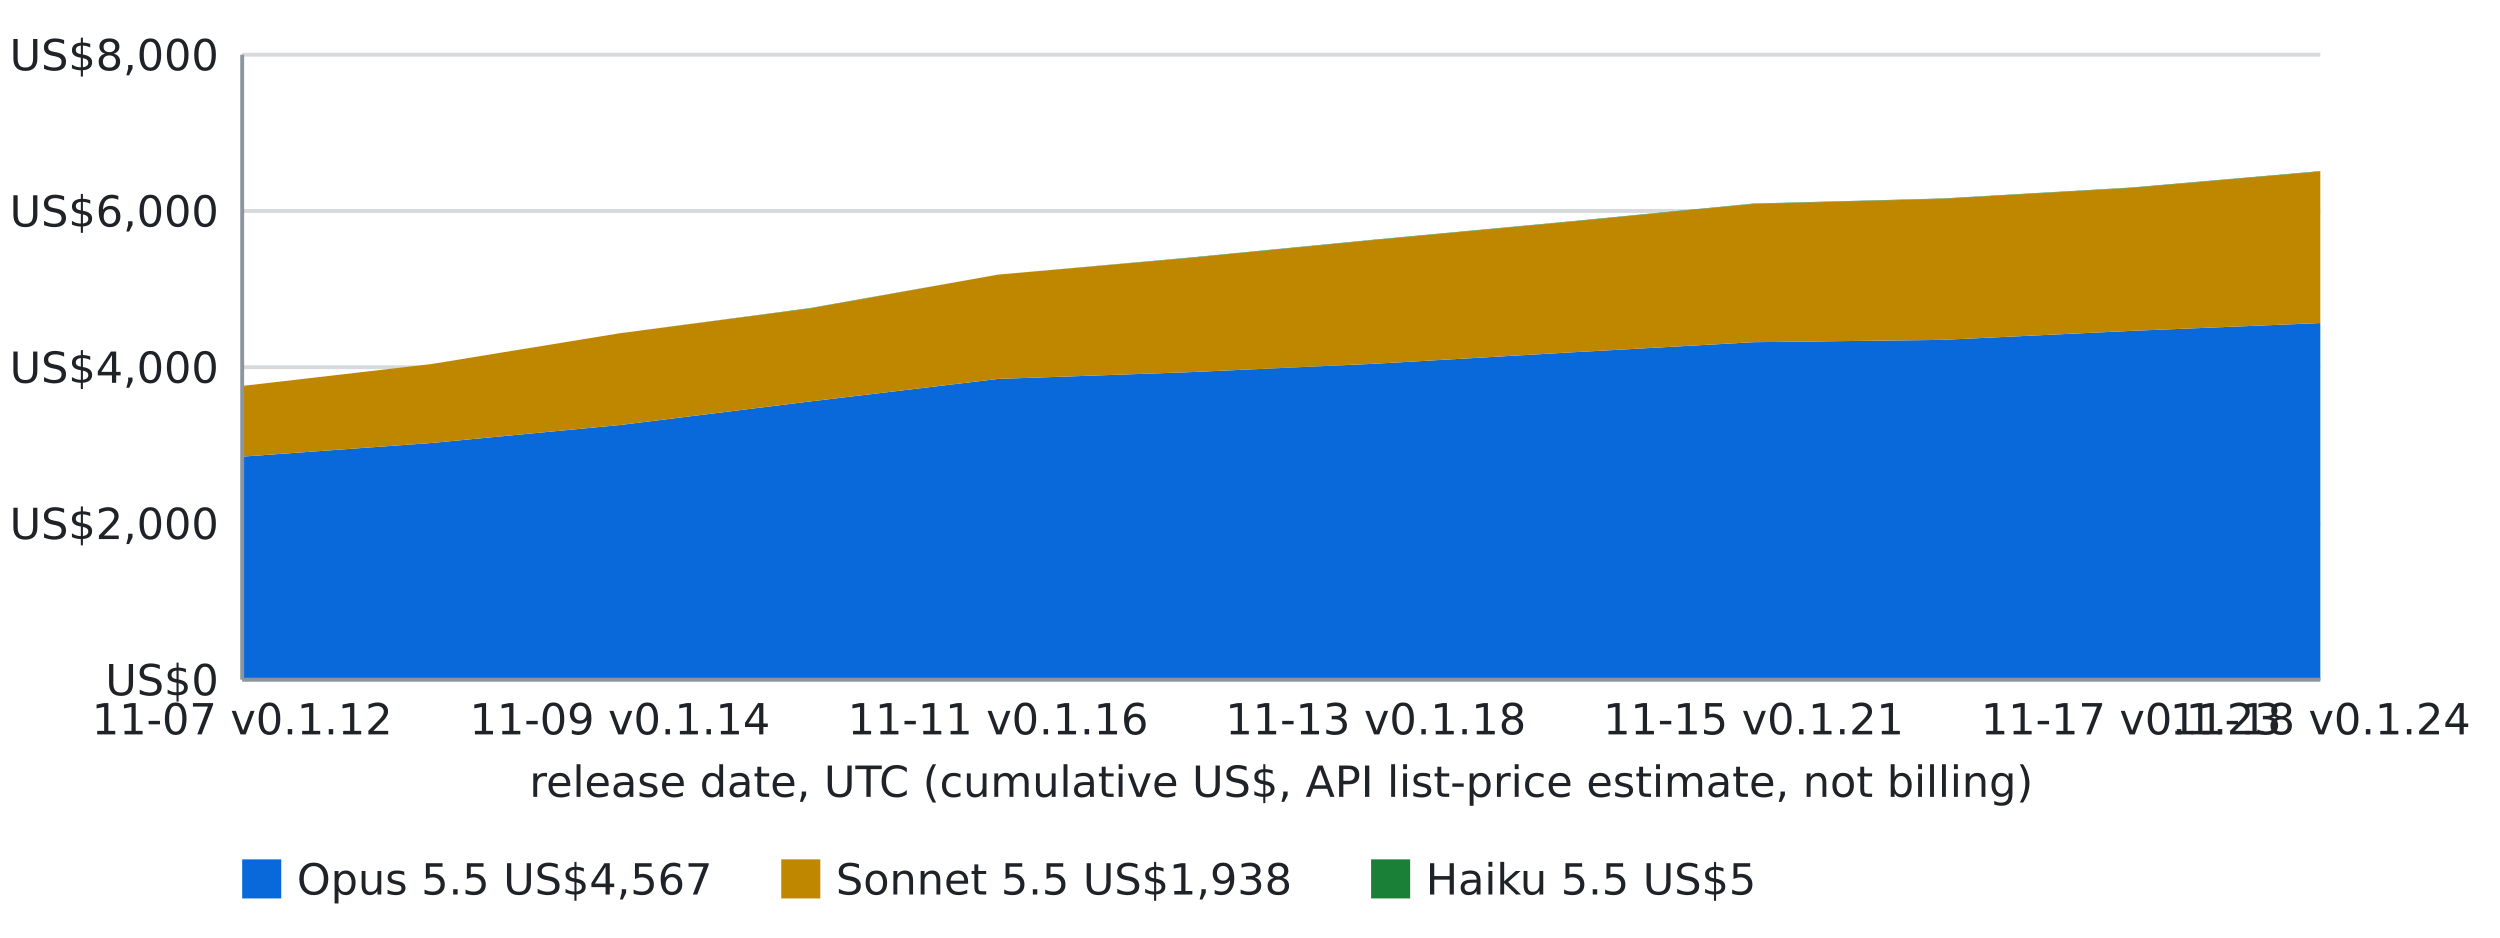
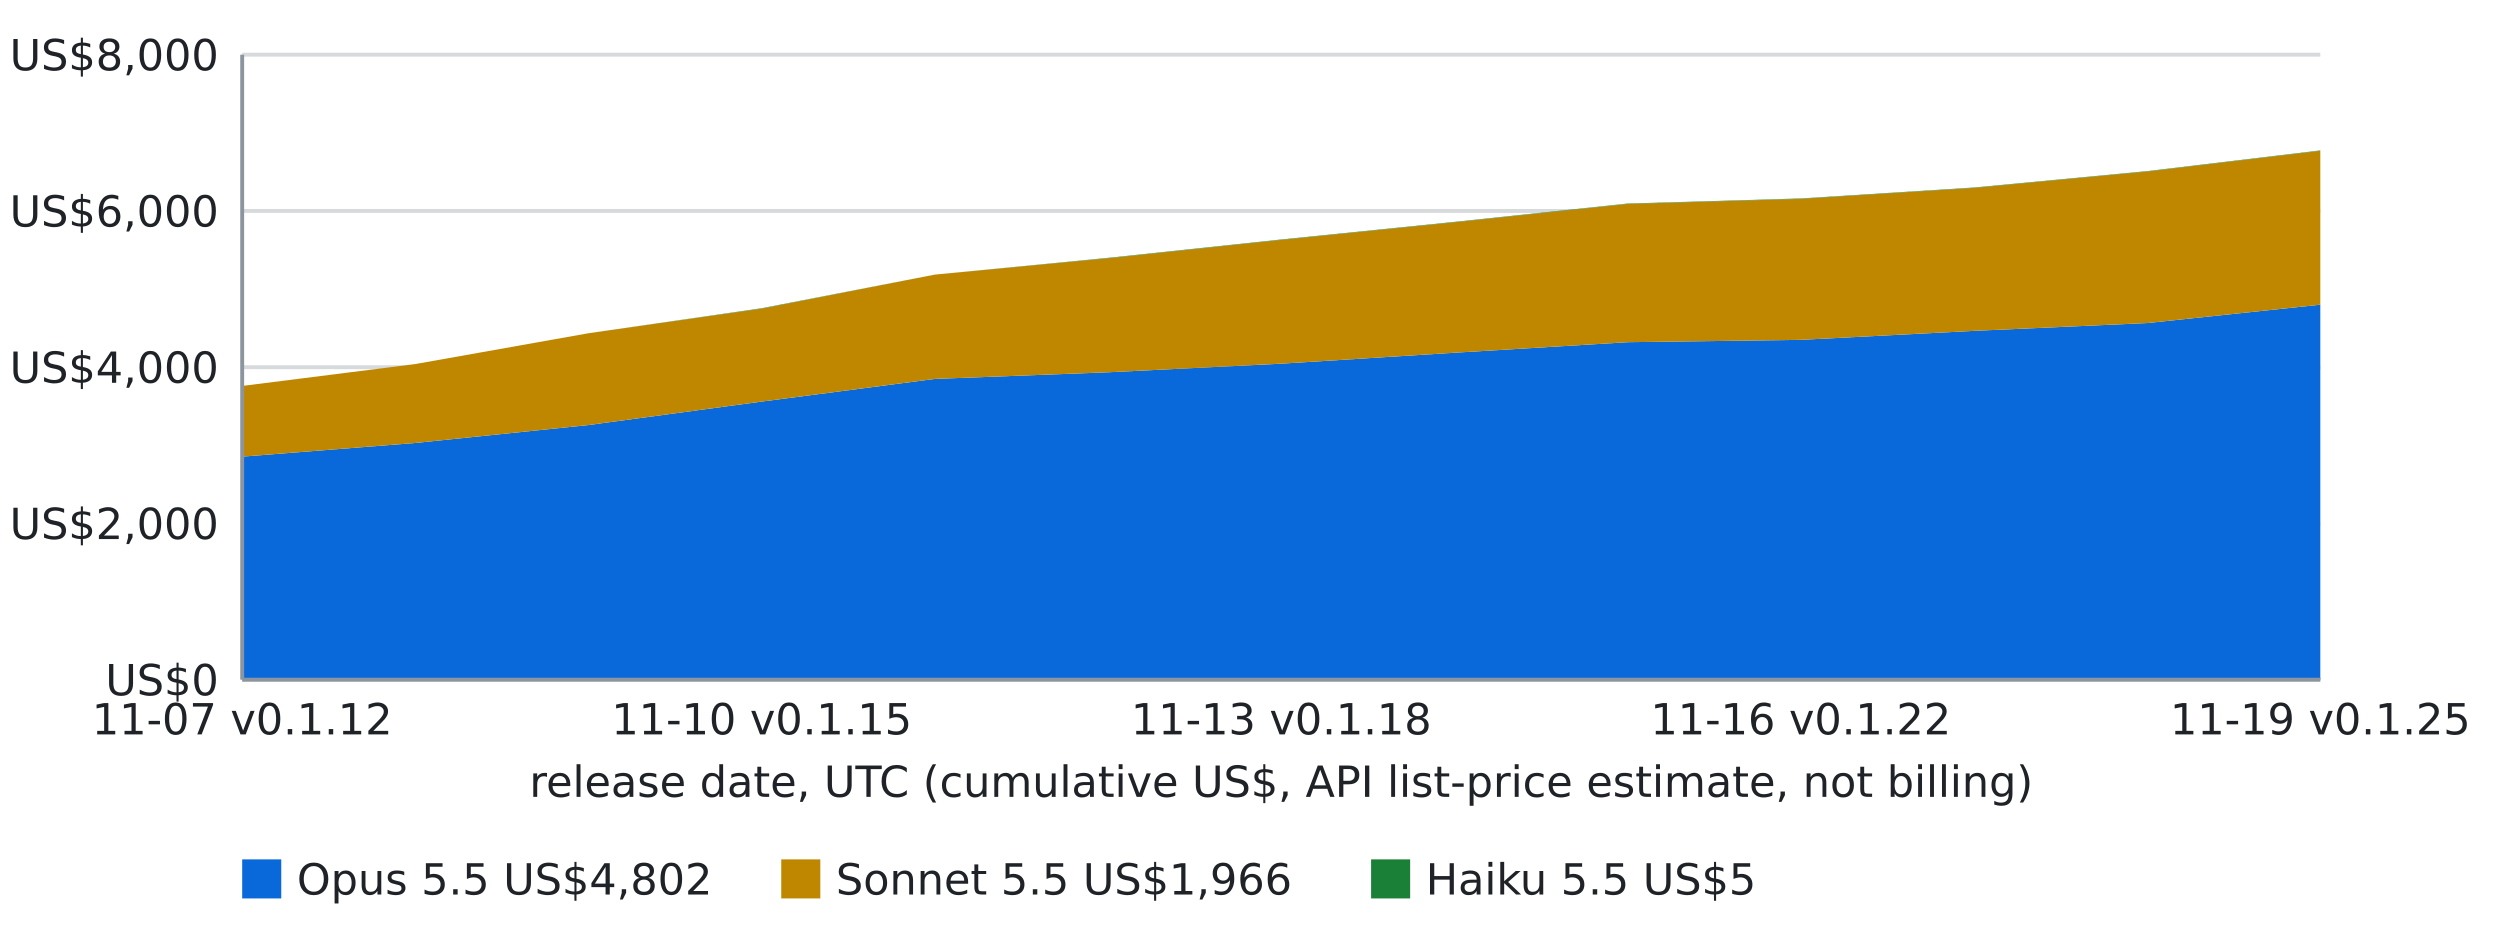
- <svg xmlns="http://www.w3.org/2000/svg" width="640" height="240" viewBox="0 0 640 240" role="img" aria-label="Cumulative build cost, API list-price estimate, not billing: 2026-11-07 v0.1.12 US$3,758; 2026-11-08 v0.1.13 US$4,042; 2026-11-09 v0.1.14 US$4,436; 2026-11-10 v0.1.15 US$4,753; 2026-11-11 v0.1.16 US$5,187; 2026-11-12 v0.1.17 US$5,398; 2026-11-13 v0.1.18 US$5,634; 2026-11-14 v0.1.19 US$5,858; 2026-11-15 v0.1.21 US$6,096; 2026-11-16 v0.1.22 US$6,161; 2026-11-17 v0.1.23 US$6,299; 2026-11-18 v0.1.24 US$6,510">
+ <svg xmlns="http://www.w3.org/2000/svg" width="640" height="240" viewBox="0 0 640 240" role="img" aria-label="Cumulative build cost, API list-price estimate, not billing: 2026-11-07 v0.1.12 US$3,758; 2026-11-08 v0.1.13 US$4,042; 2026-11-09 v0.1.14 US$4,436; 2026-11-10 v0.1.15 US$4,753; 2026-11-11 v0.1.16 US$5,187; 2026-11-12 v0.1.17 US$5,398; 2026-11-13 v0.1.18 US$5,634; 2026-11-14 v0.1.19 US$5,858; 2026-11-15 v0.1.21 US$6,096; 2026-11-16 v0.1.22 US$6,161; 2026-11-17 v0.1.23 US$6,299; 2026-11-18 v0.1.24 US$6,510; 2026-11-19 v0.1.25 US$6,773">
  <style>text{fill:#1f2328;font:11px Verdana,DejaVu Sans,sans-serif;font-variant-numeric:tabular-nums}.ax{stroke:#8c959f;stroke-width:1}.gr{stroke:#8c959f;stroke-opacity:.35;stroke-width:1}@media (prefers-color-scheme:dark){text{fill:#e6edf3}}.s0{fill:#0969da}.s1{fill:#bf8700}.s2{fill:#1a7f37}.s3{fill:#cf222e}.s4{fill:#8250df}.s5{fill:#6e7781}@media (prefers-color-scheme:dark){.s0{fill:#388bfd}.s1{fill:#d29922}.s2{fill:#3fb950}.s3{fill:#f85149}.s4{fill:#a371f7}.s5{fill:#8b949e}}</style>
  <line class="gr" x1="62" y1="174.0" x2="594" y2="174.0" />
  <text x="56" y="178.0" text-anchor="end">US$0</text>
  <line class="gr" x1="62" y1="134.0" x2="594" y2="134.0" />
  <text x="56" y="138.0" text-anchor="end">US$2,000</text>
  <line class="gr" x1="62" y1="94.0" x2="594" y2="94.0" />
  <text x="56" y="98.0" text-anchor="end">US$4,000</text>
  <line class="gr" x1="62" y1="54.0" x2="594" y2="54.0" />
  <text x="56" y="58.0" text-anchor="end">US$6,000</text>
  <line class="gr" x1="62" y1="14.0" x2="594" y2="14.0" />
  <text x="56" y="18.0" text-anchor="end">US$8,000</text>
-   <polygon points="62.0,116.9 110.4,113.4 158.7,108.8 207.1,102.8 255.5,97.0 303.8,95.3 352.2,93.1 400.5,90.3 448.9,87.6 497.3,87.0 545.6,84.7 594.0,82.7 594.0,174.0 545.6,174.0 497.3,174.0 448.9,174.0 400.5,174.0 352.2,174.0 303.8,174.0 255.5,174.0 207.1,174.0 158.7,174.0 110.4,174.0 62.0,174.0" class="s0" />
-   <polygon points="62.0,98.8 110.4,93.2 158.7,85.3 207.1,79.0 255.5,70.3 303.8,66.1 352.2,61.4 400.5,56.9 448.9,52.2 497.3,50.9 545.6,48.1 594.0,43.9 594.0,82.7 545.6,84.7 497.3,87.0 448.9,87.6 400.5,90.3 352.2,93.1 303.8,95.3 255.5,97.0 207.1,102.8 158.7,108.8 110.4,113.4 62.0,116.9" class="s1" />
-   <polygon points="62.0,98.8 110.4,93.2 158.7,85.3 207.1,78.9 255.5,70.3 303.8,66.0 352.2,61.3 400.5,56.8 448.9,52.1 497.3,50.8 545.6,48.0 594.0,43.8 594.0,43.9 545.6,48.1 497.3,50.9 448.9,52.2 400.5,56.9 352.2,61.4 303.8,66.1 255.5,70.3 207.1,79.0 158.7,85.3 110.4,93.2 62.0,98.8" class="s2" />
+   <polygon points="62.0,116.9 106.3,113.4 150.7,108.8 195.0,102.8 239.3,97.0 283.7,95.3 328.0,93.1 372.3,90.3 416.7,87.6 461.0,87.0 505.3,84.7 549.7,82.7 594.0,78.0 594.0,174.0 549.7,174.0 505.3,174.0 461.0,174.0 416.7,174.0 372.3,174.0 328.0,174.0 283.7,174.0 239.3,174.0 195.0,174.0 150.7,174.0 106.3,174.0 62.0,174.0" class="s0" />
+   <polygon points="62.0,98.8 106.3,93.2 150.7,85.3 195.0,79.0 239.3,70.3 283.7,66.1 328.0,61.4 372.3,56.9 416.7,52.2 461.0,50.9 505.3,48.1 549.7,43.9 594.0,38.6 594.0,78.0 549.7,82.7 505.3,84.7 461.0,87.0 416.7,87.6 372.3,90.3 328.0,93.1 283.7,95.3 239.3,97.0 195.0,102.8 150.7,108.8 106.3,113.4 62.0,116.9" class="s1" />
+   <polygon points="62.0,98.8 106.3,93.2 150.7,85.3 195.0,78.9 239.3,70.3 283.7,66.0 328.0,61.3 372.3,56.8 416.7,52.1 461.0,50.8 505.3,48.0 549.7,43.8 594.0,38.5 594.0,38.6 549.7,43.9 505.3,48.1 461.0,50.9 416.7,52.2 372.3,56.9 328.0,61.4 283.7,66.1 239.3,70.3 195.0,79.0 150.7,85.3 106.3,93.2 62.0,98.8" class="s2" />
  <line class="ax" x1="62" y1="14" x2="62" y2="174" />
  <line class="ax" x1="62" y1="174" x2="594" y2="174" />
  <text x="62.0" y="188" text-anchor="middle">11-07 v0.1.12</text>
-   <text x="158.7" y="188" text-anchor="middle">11-09 v0.1.14</text>
-   <text x="255.5" y="188" text-anchor="middle">11-11 v0.1.16</text>
-   <text x="352.2" y="188" text-anchor="middle">11-13 v0.1.18</text>
-   <text x="448.9" y="188" text-anchor="middle">11-15 v0.1.21</text>
-   <text x="545.6" y="188" text-anchor="middle">11-17 v0.1.23</text>
-   <text x="594.0" y="188" text-anchor="middle">11-18 v0.1.24</text>
+   <text x="195.0" y="188" text-anchor="middle">11-10 v0.1.15</text>
+   <text x="328.0" y="188" text-anchor="middle">11-13 v0.1.18</text>
+   <text x="461.0" y="188" text-anchor="middle">11-16 v0.1.22</text>
+   <text x="594.0" y="188" text-anchor="middle">11-19 v0.1.25</text>
  <text x="328" y="204" text-anchor="middle">release date, UTC (cumulative US$, API list-price estimate, not billing)</text>
  <rect x="62" y="220" width="10" height="10" class="s0" />
-   <text x="76" y="229">Opus 5.5 US$4,567</text>
+   <text x="76" y="229">Opus 5.5 US$4,802</text>
  <rect x="200" y="220" width="10" height="10" class="s1" />
-   <text x="214" y="229">Sonnet 5.5 US$1,938</text>
+   <text x="214" y="229">Sonnet 5.5 US$1,966</text>
  <rect x="351" y="220" width="10" height="10" class="s2" />
  <text x="365" y="229">Haiku 5.5 US$5</text>
</svg>
